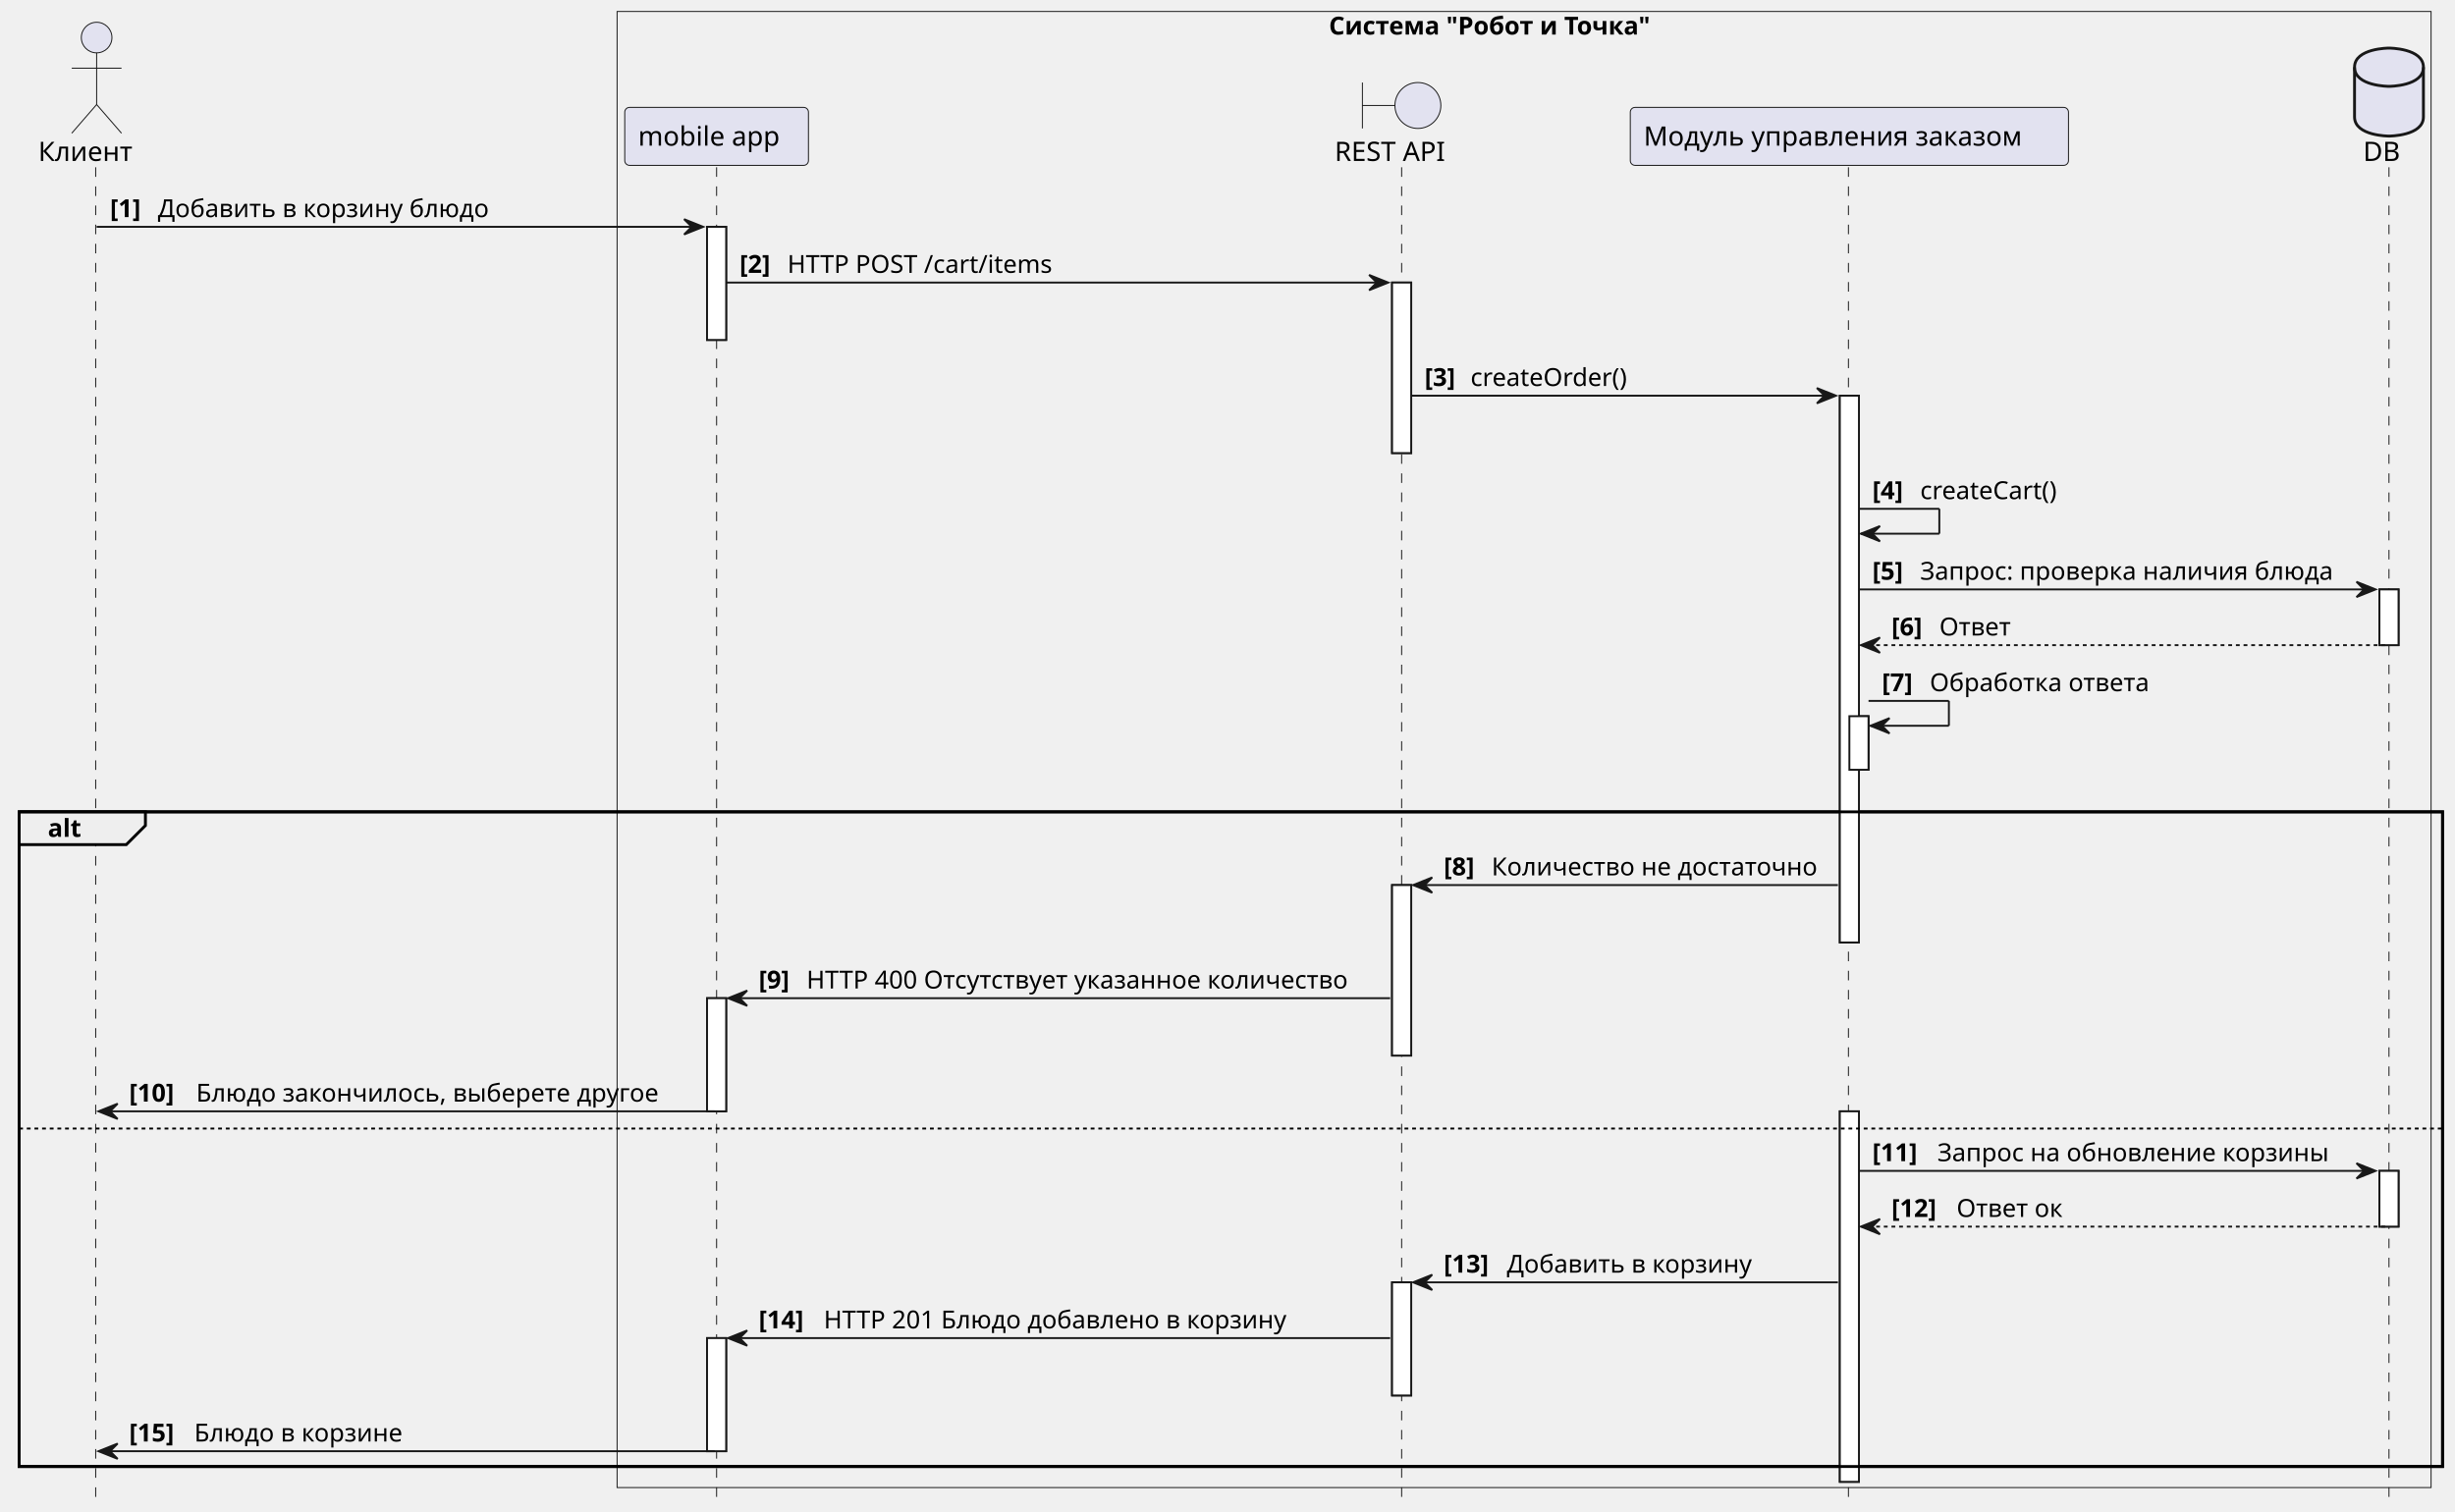
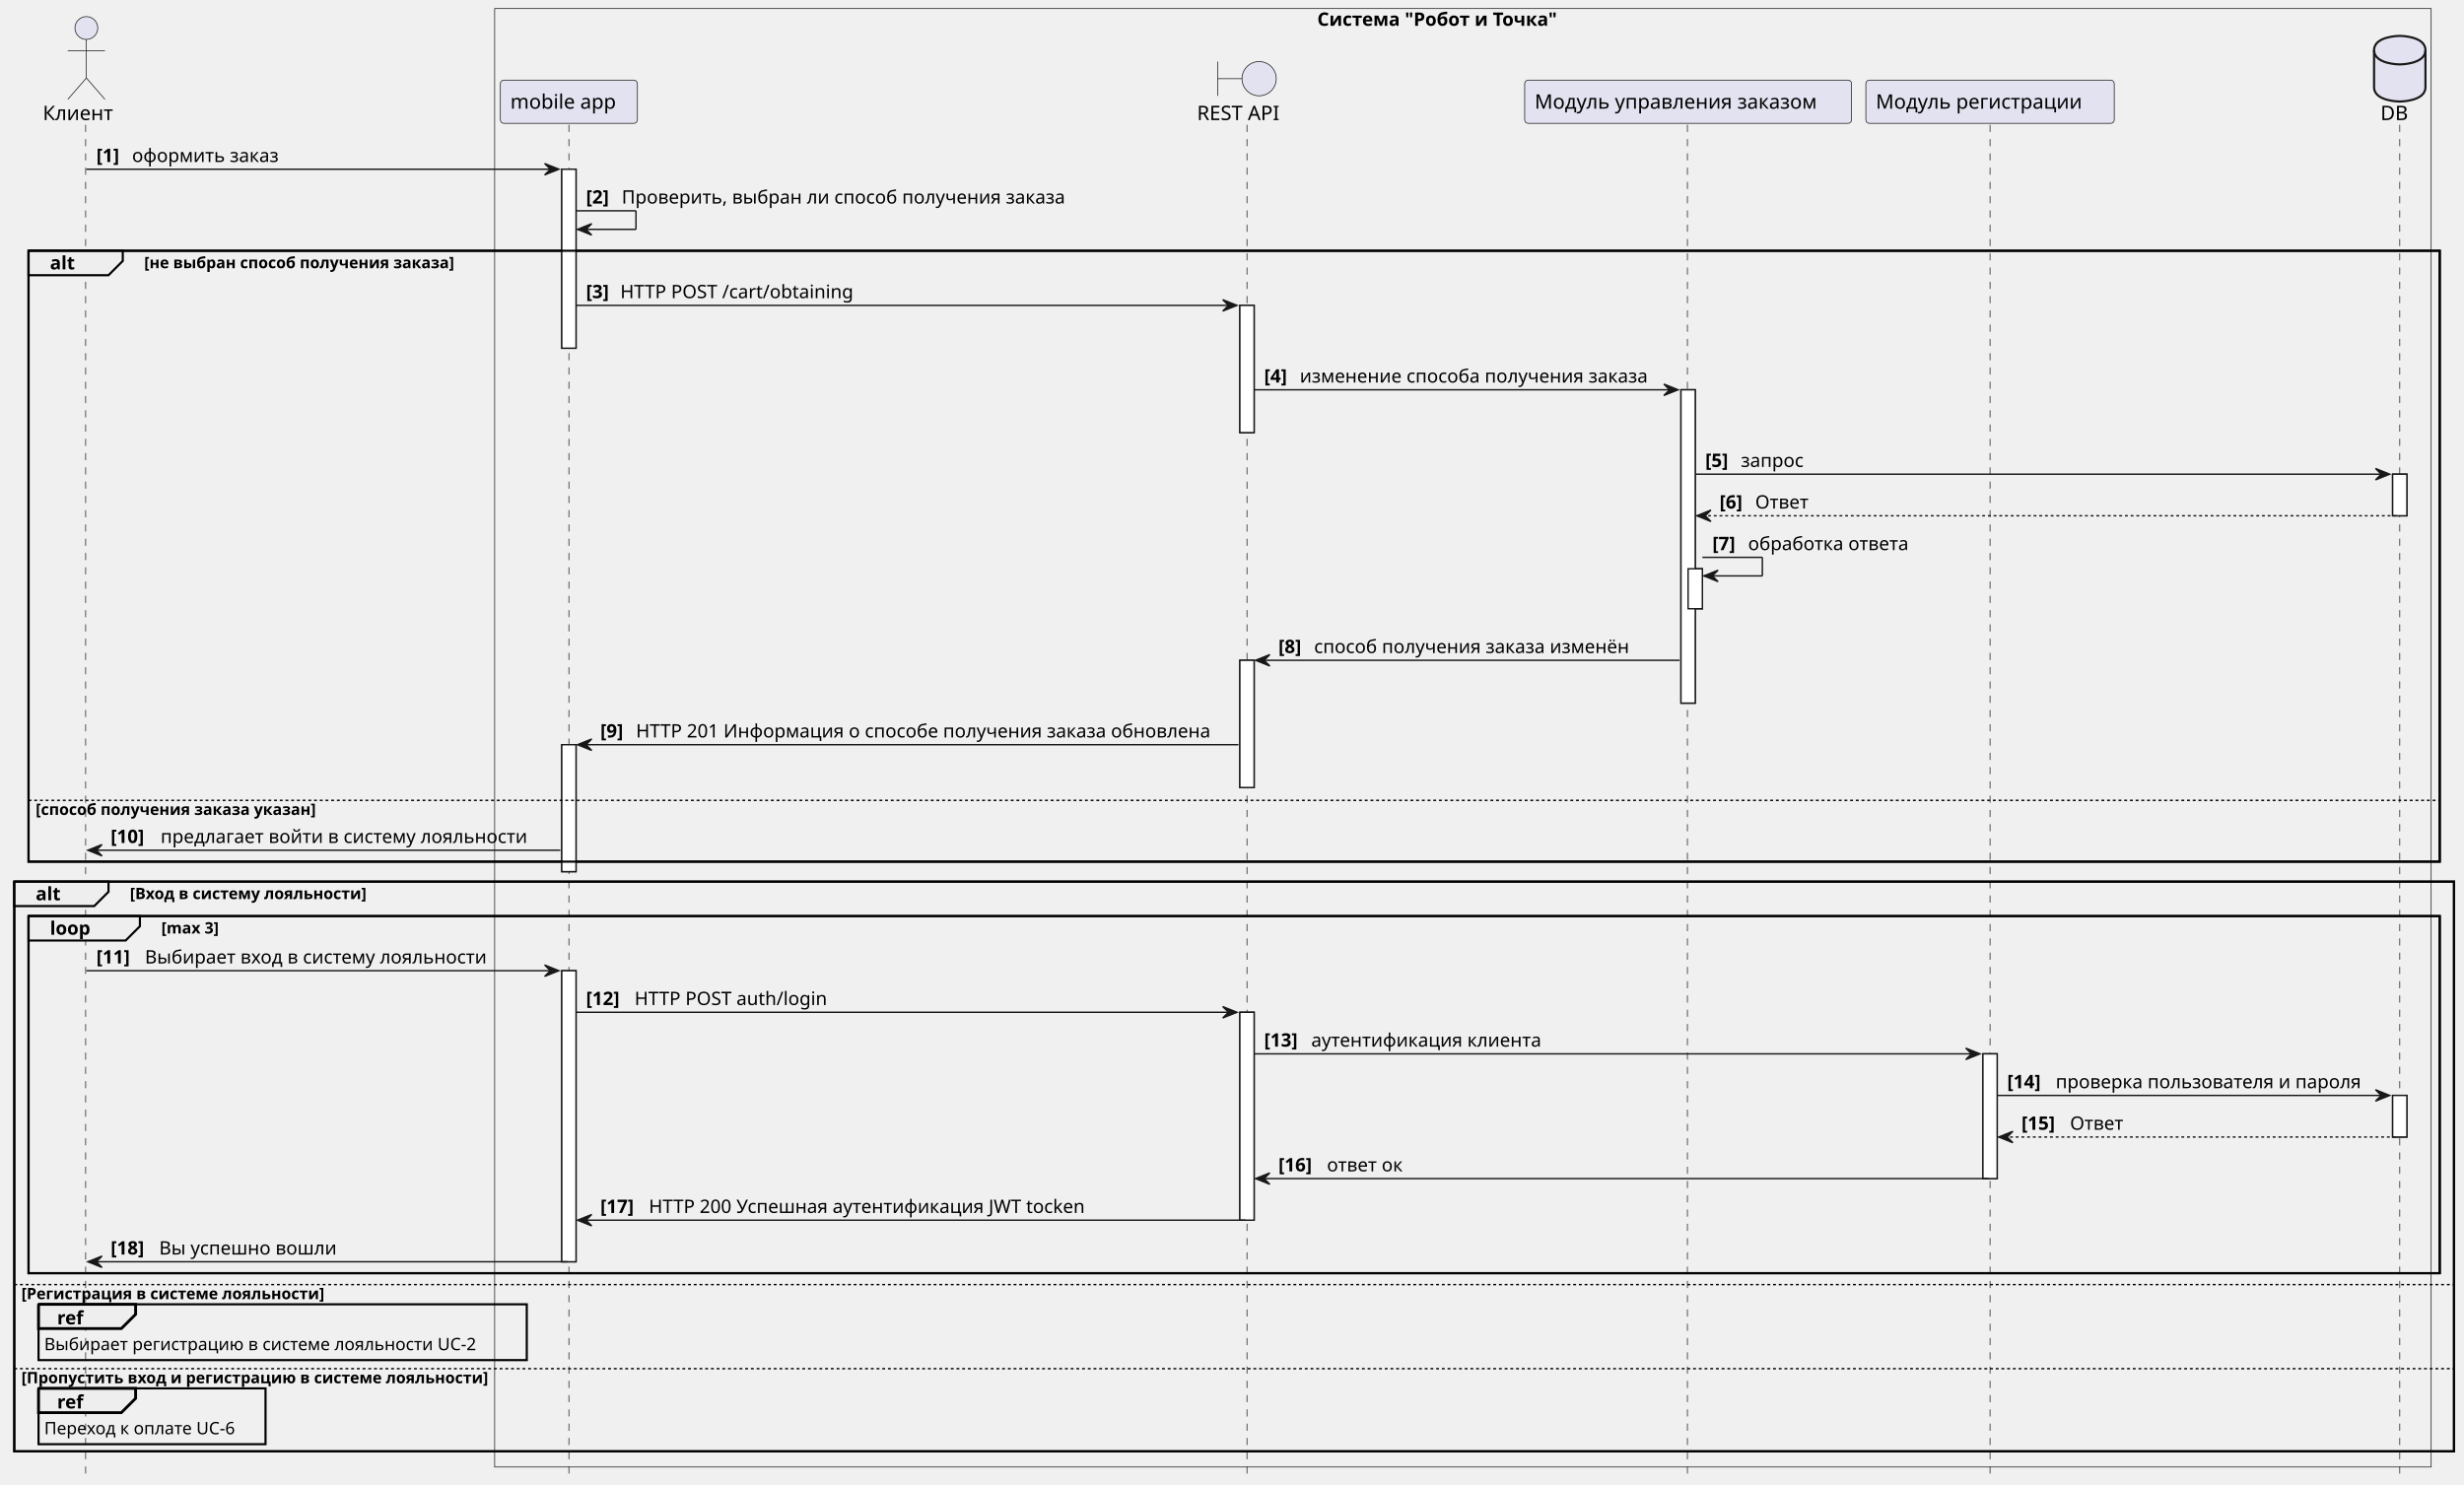
- <svg xmlns="http://www.w3.org/2000/svg" contentStyleType="text/css" height="790px" preserveAspectRatio="none" style="width:1283px;height:790px;background:#FFFFFF;" version="1.1" viewBox="0 0 1283 790" width="1283px" zoomAndPan="magnify">
+ <svg xmlns="http://www.w3.org/2000/svg" contentStyleType="text/css" height="1040px" preserveAspectRatio="none" style="width:1726px;height:1040px;background:#FFFFFF;" version="1.1" viewBox="0 0 1726 1040" width="1726px" zoomAndPan="magnify">
  <defs />
  <g>
-     <rect fill="none" height="771.555" style="stroke:#181818;stroke-width:0.5;" width="948" x="322.5" y="6" />
-     <text fill="#000000" font-family="sans-serif" font-size="13" font-weight="bold" lengthAdjust="spacing" textLength="199" x="694.5" y="18.067">Система "Робот и Точка"</text>
-     <rect fill="#FFFFFF" height="59.133" style="stroke:#181818;stroke-width:1.0;" width="10" x="369.5" y="118.562" />
-     <rect fill="#FFFFFF" height="59.133" style="stroke:#181818;stroke-width:1.0;" width="10" x="369.5" y="521.758" />
-     <rect fill="#FFFFFF" height="59.133" style="stroke:#181818;stroke-width:1.0;" width="10" x="369.5" y="699.422" />
-     <rect fill="#FFFFFF" height="89.133" style="stroke:#181818;stroke-width:1.0;" width="10" x="727.5" y="147.695" />
-     <rect fill="#FFFFFF" height="89.133" style="stroke:#181818;stroke-width:1.0;" width="10" x="727.5" y="462.625" />
-     <rect fill="#FFFFFF" height="59.133" style="stroke:#181818;stroke-width:1.0;" width="10" x="727.5" y="670.289" />
-     <rect fill="#FFFFFF" height="285.797" style="stroke:#181818;stroke-width:1.0;" width="10" x="961.5" y="206.828" />
-     <rect fill="#FFFFFF" height="28" style="stroke:#181818;stroke-width:1.0;" width="10" x="966.5" y="374.359" />
-     <rect fill="#FFFFFF" height="193.664" style="stroke:#181818;stroke-width:1.0;" width="10" x="961.5" y="580.891" />
-     <rect fill="#FFFFFF" height="29.133" style="stroke:#181818;stroke-width:1.0;" width="10" x="1243.5" y="308.094" />
-     <rect fill="#FFFFFF" height="29.133" style="stroke:#181818;stroke-width:1.0;" width="10" x="1243.5" y="612.023" />
-     <rect fill="none" height="342.195" style="stroke:#000000;stroke-width:1.5;" width="1266.5" x="10" y="424.359" />
-     <line style="stroke:#181818;stroke-width:0.5;stroke-dasharray:5.0,5.0;" x1="50" x2="50" y1="87.43" y2="783.555" />
-     <line style="stroke:#181818;stroke-width:0.5;stroke-dasharray:5.0,5.0;" x1="374.5" x2="374.5" y1="87.43" y2="783.555" />
-     <line style="stroke:#181818;stroke-width:0.5;stroke-dasharray:5.0,5.0;" x1="732.5" x2="732.5" y1="87.43" y2="783.555" />
-     <line style="stroke:#181818;stroke-width:0.5;stroke-dasharray:5.0,5.0;" x1="966" x2="966" y1="87.43" y2="783.555" />
-     <line style="stroke:#181818;stroke-width:0.5;stroke-dasharray:5.0,5.0;" x1="1248.5" x2="1248.5" y1="87.43" y2="783.555" />
-     <text fill="#000000" font-family="sans-serif" font-size="14" lengthAdjust="spacing" textLength="55" x="20" y="84.128">Клиент</text>
-     <ellipse cx="50.5" cy="19.633" fill="#E2E2F0" rx="8" ry="8" style="stroke:#181818;stroke-width:0.5;" />
-     <path d="M50.5,27.633 L50.5,54.633 M37.5,35.633 L63.5,35.633 M50.5,54.633 L37.5,69.633 M50.5,54.633 L63.5,69.633 " fill="none" style="stroke:#181818;stroke-width:0.5;" />
-     <rect fill="#E2E2F0" height="30.297" rx="2.5" ry="2.5" style="stroke:#181818;stroke-width:0.5;" width="96" x="326.5" y="56.133" />
-     <text fill="#000000" font-family="sans-serif" font-size="14" lengthAdjust="spacing" textLength="82" x="333.5" y="76.128">mobile app</text>
-     <text fill="#000000" font-family="sans-serif" font-size="14" lengthAdjust="spacing" textLength="64" x="697.5" y="84.128">REST API</text>
-     <path d="M712,43.133 L712,67.133 M712,55.133 L729,55.133 " fill="none" style="stroke:#181818;stroke-width:0.5;" />
-     <ellipse cx="741" cy="55.133" fill="#E2E2F0" rx="12" ry="12" style="stroke:#181818;stroke-width:0.5;" />
-     <rect fill="#E2E2F0" height="30.297" rx="2.5" ry="2.5" style="stroke:#181818;stroke-width:0.5;" width="229" x="852" y="56.133" />
-     <text fill="#000000" font-family="sans-serif" font-size="14" lengthAdjust="spacing" textLength="215" x="859" y="76.128">Модуль управления заказом</text>
-     <text fill="#000000" font-family="sans-serif" font-size="14" lengthAdjust="spacing" textLength="21" x="1235" y="84.128">DB</text>
-     <path d="M1230.5,35.133 C1230.5,25.133 1248.5,25.133 1248.5,25.133 C1248.5,25.133 1266.5,25.133 1266.5,35.133 L1266.5,61.133 C1266.5,71.133 1248.5,71.133 1248.5,71.133 C1248.5,71.133 1230.5,71.133 1230.5,61.133 L1230.5,35.133 " fill="#E2E2F0" style="stroke:#181818;stroke-width:1.5;" />
-     <path d="M1230.5,35.133 C1230.5,45.133 1248.5,45.133 1248.5,45.133 C1248.5,45.133 1266.5,45.133 1266.5,35.133 " fill="none" style="stroke:#181818;stroke-width:1.5;" />
-     <rect fill="#FFFFFF" height="59.133" style="stroke:#181818;stroke-width:1.0;" width="10" x="369.5" y="118.562" />
-     <rect fill="#FFFFFF" height="59.133" style="stroke:#181818;stroke-width:1.0;" width="10" x="369.5" y="521.758" />
-     <rect fill="#FFFFFF" height="59.133" style="stroke:#181818;stroke-width:1.0;" width="10" x="369.5" y="699.422" />
-     <rect fill="#FFFFFF" height="89.133" style="stroke:#181818;stroke-width:1.0;" width="10" x="727.5" y="147.695" />
-     <rect fill="#FFFFFF" height="89.133" style="stroke:#181818;stroke-width:1.0;" width="10" x="727.5" y="462.625" />
-     <rect fill="#FFFFFF" height="59.133" style="stroke:#181818;stroke-width:1.0;" width="10" x="727.5" y="670.289" />
-     <rect fill="#FFFFFF" height="285.797" style="stroke:#181818;stroke-width:1.0;" width="10" x="961.5" y="206.828" />
-     <rect fill="#FFFFFF" height="28" style="stroke:#181818;stroke-width:1.0;" width="10" x="966.5" y="374.359" />
-     <rect fill="#FFFFFF" height="193.664" style="stroke:#181818;stroke-width:1.0;" width="10" x="961.5" y="580.891" />
-     <rect fill="#FFFFFF" height="29.133" style="stroke:#181818;stroke-width:1.0;" width="10" x="1243.5" y="308.094" />
-     <rect fill="#FFFFFF" height="29.133" style="stroke:#181818;stroke-width:1.0;" width="10" x="1243.5" y="612.023" />
-     <polygon fill="#181818" points="357.5,114.562,367.5,118.562,357.5,122.562,361.5,118.562" style="stroke:#181818;stroke-width:1.0;" />
-     <line style="stroke:#181818;stroke-width:1.0;" x1="50.5" x2="363.5" y1="118.562" y2="118.562" />
-     <text fill="#000000" font-family="sans-serif" font-size="13" font-weight="bold" lengthAdjust="spacing" textLength="21" x="57.5" y="113.497">[1]</text>
-     <text fill="#000000" font-family="sans-serif" font-size="13" lengthAdjust="spacing" textLength="184" x="82.5" y="113.497">Добавить в корзину блюдо</text>
-     <polygon fill="#181818" points="715.5,143.695,725.5,147.695,715.5,151.695,719.5,147.695" style="stroke:#181818;stroke-width:1.0;" />
-     <line style="stroke:#181818;stroke-width:1.0;" x1="379.5" x2="721.5" y1="147.695" y2="147.695" />
-     <text fill="#000000" font-family="sans-serif" font-size="13" font-weight="bold" lengthAdjust="spacing" textLength="21" x="386.5" y="142.629">[2]</text>
-     <text fill="#000000" font-family="sans-serif" font-size="13" lengthAdjust="spacing" textLength="144" x="411.5" y="142.629">HTTP POST /cart/items</text>
-     <polygon fill="#181818" points="949.5,202.828,959.5,206.828,949.5,210.828,953.5,206.828" style="stroke:#181818;stroke-width:1.0;" />
-     <line style="stroke:#181818;stroke-width:1.0;" x1="737.5" x2="955.5" y1="206.828" y2="206.828" />
-     <text fill="#000000" font-family="sans-serif" font-size="13" font-weight="bold" lengthAdjust="spacing" textLength="20" x="744.5" y="201.762">[3]</text>
-     <text fill="#000000" font-family="sans-serif" font-size="13" lengthAdjust="spacing" textLength="87" x="768.5" y="201.762">createOrder()</text>
-     <line style="stroke:#181818;stroke-width:1.0;" x1="971.5" x2="1013.5" y1="265.961" y2="265.961" />
-     <line style="stroke:#181818;stroke-width:1.0;" x1="1013.5" x2="1013.5" y1="265.961" y2="278.961" />
-     <line style="stroke:#181818;stroke-width:1.0;" x1="972.5" x2="1013.5" y1="278.961" y2="278.961" />
-     <polygon fill="#181818" points="982.5,274.961,972.5,278.961,982.5,282.961,978.5,278.961" style="stroke:#181818;stroke-width:1.0;" />
-     <text fill="#000000" font-family="sans-serif" font-size="13" font-weight="bold" lengthAdjust="spacing" textLength="21" x="978.5" y="260.895">[4]</text>
-     <text fill="#000000" font-family="sans-serif" font-size="13" lengthAdjust="spacing" textLength="78" x="1003.5" y="260.895">createCart()</text>
-     <polygon fill="#181818" points="1231.5,304.094,1241.5,308.094,1231.5,312.094,1235.5,308.094" style="stroke:#181818;stroke-width:1.0;" />
-     <line style="stroke:#181818;stroke-width:1.0;" x1="971.5" x2="1237.5" y1="308.094" y2="308.094" />
-     <text fill="#000000" font-family="sans-serif" font-size="13" font-weight="bold" lengthAdjust="spacing" textLength="21" x="978.5" y="303.028">[5]</text>
-     <text fill="#000000" font-family="sans-serif" font-size="13" lengthAdjust="spacing" textLength="228" x="1003.5" y="303.028">Запрос: проверка наличия блюда</text>
-     <polygon fill="#181818" points="982.5,333.227,972.5,337.227,982.5,341.227,978.5,337.227" style="stroke:#181818;stroke-width:1.0;" />
-     <line style="stroke:#181818;stroke-width:1.0;stroke-dasharray:2.0,2.0;" x1="976.5" x2="1247.5" y1="337.227" y2="337.227" />
-     <text fill="#000000" font-family="sans-serif" font-size="13" font-weight="bold" lengthAdjust="spacing" textLength="21" x="988.5" y="332.161">[6]</text>
-     <text fill="#000000" font-family="sans-serif" font-size="13" lengthAdjust="spacing" textLength="39" x="1013.5" y="332.161">Ответ</text>
-     <line style="stroke:#181818;stroke-width:1.0;" x1="976.5" x2="1018.5" y1="366.359" y2="366.359" />
-     <line style="stroke:#181818;stroke-width:1.0;" x1="1018.5" x2="1018.5" y1="366.359" y2="379.359" />
-     <line style="stroke:#181818;stroke-width:1.0;" x1="977.5" x2="1018.5" y1="379.359" y2="379.359" />
-     <polygon fill="#181818" points="987.5,375.359,977.5,379.359,987.5,383.359,983.5,379.359" style="stroke:#181818;stroke-width:1.0;" />
-     <text fill="#000000" font-family="sans-serif" font-size="13" font-weight="bold" lengthAdjust="spacing" textLength="21" x="983.5" y="361.293">[7]</text>
-     <text fill="#000000" font-family="sans-serif" font-size="13" lengthAdjust="spacing" textLength="122" x="1008.5" y="361.293">Обработка ответа</text>
-     <path d="M10,424.359 L76,424.359 L76,431.492 L66,441.492 L10,441.492 L10,424.359 " fill="#EEEEEE" style="stroke:#000000;stroke-width:1.5;" />
-     <rect fill="none" height="342.195" style="stroke:#000000;stroke-width:1.5;" width="1266.5" x="10" y="424.359" />
-     <text fill="#000000" font-family="sans-serif" font-size="13" font-weight="bold" lengthAdjust="spacing" textLength="21" x="25" y="437.426">alt</text>
-     <polygon fill="#181818" points="748.5,458.625,738.5,462.625,748.5,466.625,744.5,462.625" style="stroke:#181818;stroke-width:1.0;" />
-     <line style="stroke:#181818;stroke-width:1.0;" x1="742.5" x2="960.5" y1="462.625" y2="462.625" />
-     <text fill="#000000" font-family="sans-serif" font-size="13" font-weight="bold" lengthAdjust="spacing" textLength="21" x="754.5" y="457.559">[8]</text>
-     <text fill="#000000" font-family="sans-serif" font-size="13" lengthAdjust="spacing" textLength="180" x="779.5" y="457.559">Количество не достаточно</text>
-     <polygon fill="#181818" points="390.5,517.758,380.5,521.758,390.5,525.758,386.5,521.758" style="stroke:#181818;stroke-width:1.0;" />
-     <line style="stroke:#181818;stroke-width:1.0;" x1="384.5" x2="726.5" y1="521.758" y2="521.758" />
-     <text fill="#000000" font-family="sans-serif" font-size="13" font-weight="bold" lengthAdjust="spacing" textLength="21" x="396.5" y="516.692">[9]</text>
-     <text fill="#000000" font-family="sans-serif" font-size="13" lengthAdjust="spacing" textLength="304" x="421.5" y="516.692">HTTP 400 Отсутствует указанное количество</text>
-     <polygon fill="#181818" points="61.5,576.891,51.5,580.891,61.5,584.891,57.5,580.891" style="stroke:#181818;stroke-width:1.0;" />
-     <line style="stroke:#181818;stroke-width:1.0;" x1="55.5" x2="373.5" y1="580.891" y2="580.891" />
-     <text fill="#000000" font-family="sans-serif" font-size="13" font-weight="bold" lengthAdjust="spacing" textLength="31" x="67.5" y="575.825">[10]</text>
-     <text fill="#000000" font-family="sans-serif" font-size="13" lengthAdjust="spacing" textLength="260" x="102.5" y="575.825">Блюдо закончилось, выберете другое</text>
-     <line style="stroke:#000000;stroke-width:1.0;stroke-dasharray:2.0,2.0;" x1="10" x2="1276.5" y1="589.891" y2="589.891" />
-     <polygon fill="#181818" points="1231.5,608.023,1241.5,612.023,1231.5,616.023,1235.5,612.023" style="stroke:#181818;stroke-width:1.0;" />
-     <line style="stroke:#181818;stroke-width:1.0;" x1="971.5" x2="1237.5" y1="612.023" y2="612.023" />
-     <text fill="#000000" font-family="sans-serif" font-size="13" font-weight="bold" lengthAdjust="spacing" textLength="30" x="978.5" y="606.957">[11]</text>
-     <text fill="#000000" font-family="sans-serif" font-size="13" lengthAdjust="spacing" textLength="212" x="1012.5" y="606.957">Запрос на обновление корзины</text>
-     <polygon fill="#181818" points="982.5,637.156,972.5,641.156,982.5,645.156,978.5,641.156" style="stroke:#181818;stroke-width:1.0;" />
-     <line style="stroke:#181818;stroke-width:1.0;stroke-dasharray:2.0,2.0;" x1="976.5" x2="1247.5" y1="641.156" y2="641.156" />
-     <text fill="#000000" font-family="sans-serif" font-size="13" font-weight="bold" lengthAdjust="spacing" textLength="30" x="988.5" y="636.09">[12]</text>
-     <text fill="#000000" font-family="sans-serif" font-size="13" lengthAdjust="spacing" textLength="59" x="1022.5" y="636.09">Ответ ок</text>
-     <polygon fill="#181818" points="748.5,666.289,738.5,670.289,748.5,674.289,744.5,670.289" style="stroke:#181818;stroke-width:1.0;" />
-     <line style="stroke:#181818;stroke-width:1.0;" x1="742.5" x2="960.5" y1="670.289" y2="670.289" />
-     <text fill="#000000" font-family="sans-serif" font-size="13" font-weight="bold" lengthAdjust="spacing" textLength="29" x="754.5" y="665.223">[13]</text>
-     <text fill="#000000" font-family="sans-serif" font-size="13" lengthAdjust="spacing" textLength="134" x="787.5" y="665.223">Добавить в корзину</text>
-     <polygon fill="#181818" points="390.5,695.422,380.5,699.422,390.5,703.422,386.5,699.422" style="stroke:#181818;stroke-width:1.0;" />
-     <line style="stroke:#181818;stroke-width:1.0;" x1="384.5" x2="726.5" y1="699.422" y2="699.422" />
-     <text fill="#000000" font-family="sans-serif" font-size="13" font-weight="bold" lengthAdjust="spacing" textLength="30" x="396.5" y="694.356">[14]</text>
-     <text fill="#000000" font-family="sans-serif" font-size="13" lengthAdjust="spacing" textLength="259" x="430.5" y="694.356">HTTP 201 Блюдо добавлено в корзину</text>
-     <polygon fill="#181818" points="61.5,754.555,51.5,758.555,61.5,762.555,57.5,758.555" style="stroke:#181818;stroke-width:1.0;" />
-     <line style="stroke:#181818;stroke-width:1.0;" x1="55.5" x2="373.5" y1="758.555" y2="758.555" />
-     <text fill="#000000" font-family="sans-serif" font-size="13" font-weight="bold" lengthAdjust="spacing" textLength="30" x="67.5" y="753.489">[15]</text>
-     <text fill="#000000" font-family="sans-serif" font-size="13" lengthAdjust="spacing" textLength="116" x="101.5" y="753.489">Блюдо в корзине</text>
+     <rect fill="none" height="1021.836" style="stroke:#181818;stroke-width:0.5;" width="1356.5" x="346.5" y="6" />
+     <text fill="#000000" font-family="sans-serif" font-size="13" font-weight="bold" lengthAdjust="spacing" textLength="199" x="922.75" y="18.067">Система "Робот и Точка"</text>
+     <rect fill="#FFFFFF" height="125.398" style="stroke:#181818;stroke-width:1.0;" width="10" x="393.5" y="118.562" />
+     <rect fill="#FFFFFF" height="88.938" style="stroke:#181818;stroke-width:1.0;" width="10" x="393.5" y="521.758" />
+     <rect fill="#FFFFFF" height="203.93" style="stroke:#181818;stroke-width:1.0;" width="10" x="393.5" y="680.094" />
+     <rect fill="#FFFFFF" height="89.133" style="stroke:#181818;stroke-width:1.0;" width="10" x="868.5" y="213.961" />
+     <rect fill="#FFFFFF" height="89.133" style="stroke:#181818;stroke-width:1.0;" width="10" x="868.5" y="462.625" />
+     <rect fill="#FFFFFF" height="145.664" style="stroke:#181818;stroke-width:1.0;" width="10" x="868.5" y="709.227" />
+     <rect fill="#FFFFFF" height="219.531" style="stroke:#181818;stroke-width:1.0;" width="10" x="1177.5" y="273.094" />
+     <rect fill="#FFFFFF" height="28" style="stroke:#181818;stroke-width:1.0;" width="10" x="1182.5" y="398.492" />
+     <rect fill="#FFFFFF" height="87.398" style="stroke:#181818;stroke-width:1.0;" width="10" x="1389" y="738.359" />
+     <rect fill="#FFFFFF" height="29.133" style="stroke:#181818;stroke-width:1.0;" width="10" x="1676" y="332.227" />
+     <rect fill="#FFFFFF" height="29.133" style="stroke:#181818;stroke-width:1.0;" width="10" x="1676" y="767.492" />
+     <rect fill="none" height="428" style="stroke:#000000;stroke-width:1.5;" width="1689" x="20" y="175.695" />
+     <rect fill="none" height="399.141" style="stroke:#000000;stroke-width:1.5;" width="1709" x="10" y="617.695" />
+     <rect fill="none" height="250.195" style="stroke:#000000;stroke-width:1.5;" width="1689" x="20" y="641.828" />
+     <line style="stroke:#181818;stroke-width:0.5;stroke-dasharray:5.0,5.0;" x1="60" x2="60" y1="87.43" y2="1033.836" />
+     <line style="stroke:#181818;stroke-width:0.5;stroke-dasharray:5.0,5.0;" x1="398.5" x2="398.5" y1="87.43" y2="1033.836" />
+     <line style="stroke:#181818;stroke-width:0.5;stroke-dasharray:5.0,5.0;" x1="873.5" x2="873.5" y1="87.43" y2="1033.836" />
+     <line style="stroke:#181818;stroke-width:0.5;stroke-dasharray:5.0,5.0;" x1="1182" x2="1182" y1="87.43" y2="1033.836" />
+     <line style="stroke:#181818;stroke-width:0.5;stroke-dasharray:5.0,5.0;" x1="1394" x2="1394" y1="87.43" y2="1033.836" />
+     <line style="stroke:#181818;stroke-width:0.5;stroke-dasharray:5.0,5.0;" x1="1681" x2="1681" y1="87.43" y2="1033.836" />
+     <text fill="#000000" font-family="sans-serif" font-size="14" lengthAdjust="spacing" textLength="55" x="30" y="84.128">Клиент</text>
+     <ellipse cx="60.5" cy="19.633" fill="#E2E2F0" rx="8" ry="8" style="stroke:#181818;stroke-width:0.5;" />
+     <path d="M60.5,27.633 L60.5,54.633 M47.5,35.633 L73.5,35.633 M60.5,54.633 L47.5,69.633 M60.5,54.633 L73.5,69.633 " fill="none" style="stroke:#181818;stroke-width:0.5;" />
+     <rect fill="#E2E2F0" height="30.297" rx="2.5" ry="2.5" style="stroke:#181818;stroke-width:0.5;" width="96" x="350.5" y="56.133" />
+     <text fill="#000000" font-family="sans-serif" font-size="14" lengthAdjust="spacing" textLength="82" x="357.5" y="76.128">mobile app</text>
+     <text fill="#000000" font-family="sans-serif" font-size="14" lengthAdjust="spacing" textLength="64" x="838.5" y="84.128">REST API</text>
+     <path d="M853,43.133 L853,67.133 M853,55.133 L870,55.133 " fill="none" style="stroke:#181818;stroke-width:0.5;" />
+     <ellipse cx="882" cy="55.133" fill="#E2E2F0" rx="12" ry="12" style="stroke:#181818;stroke-width:0.5;" />
+     <rect fill="#E2E2F0" height="30.297" rx="2.5" ry="2.5" style="stroke:#181818;stroke-width:0.5;" width="229" x="1068" y="56.133" />
+     <text fill="#000000" font-family="sans-serif" font-size="14" lengthAdjust="spacing" textLength="215" x="1075" y="76.128">Модуль управления заказом</text>
+     <rect fill="#E2E2F0" height="30.297" rx="2.5" ry="2.5" style="stroke:#181818;stroke-width:0.5;" width="174" x="1307" y="56.133" />
+     <text fill="#000000" font-family="sans-serif" font-size="14" lengthAdjust="spacing" textLength="160" x="1314" y="76.128">Модуль регистрации</text>
+     <text fill="#000000" font-family="sans-serif" font-size="14" lengthAdjust="spacing" textLength="21" x="1667.5" y="84.128">DB</text>
+     <path d="M1663,35.133 C1663,25.133 1681,25.133 1681,25.133 C1681,25.133 1699,25.133 1699,35.133 L1699,61.133 C1699,71.133 1681,71.133 1681,71.133 C1681,71.133 1663,71.133 1663,61.133 L1663,35.133 " fill="#E2E2F0" style="stroke:#181818;stroke-width:1.5;" />
+     <path d="M1663,35.133 C1663,45.133 1681,45.133 1681,45.133 C1681,45.133 1699,45.133 1699,35.133 " fill="none" style="stroke:#181818;stroke-width:1.5;" />
+     <rect fill="#FFFFFF" height="125.398" style="stroke:#181818;stroke-width:1.0;" width="10" x="393.5" y="118.562" />
+     <rect fill="#FFFFFF" height="88.938" style="stroke:#181818;stroke-width:1.0;" width="10" x="393.5" y="521.758" />
+     <rect fill="#FFFFFF" height="203.93" style="stroke:#181818;stroke-width:1.0;" width="10" x="393.5" y="680.094" />
+     <rect fill="#FFFFFF" height="89.133" style="stroke:#181818;stroke-width:1.0;" width="10" x="868.5" y="213.961" />
+     <rect fill="#FFFFFF" height="89.133" style="stroke:#181818;stroke-width:1.0;" width="10" x="868.5" y="462.625" />
+     <rect fill="#FFFFFF" height="145.664" style="stroke:#181818;stroke-width:1.0;" width="10" x="868.5" y="709.227" />
+     <rect fill="#FFFFFF" height="219.531" style="stroke:#181818;stroke-width:1.0;" width="10" x="1177.5" y="273.094" />
+     <rect fill="#FFFFFF" height="28" style="stroke:#181818;stroke-width:1.0;" width="10" x="1182.5" y="398.492" />
+     <rect fill="#FFFFFF" height="87.398" style="stroke:#181818;stroke-width:1.0;" width="10" x="1389" y="738.359" />
+     <rect fill="#FFFFFF" height="29.133" style="stroke:#181818;stroke-width:1.0;" width="10" x="1676" y="332.227" />
+     <rect fill="#FFFFFF" height="29.133" style="stroke:#181818;stroke-width:1.0;" width="10" x="1676" y="767.492" />
+     <polygon fill="#181818" points="381.5,114.562,391.5,118.562,381.5,122.562,385.5,118.562" style="stroke:#181818;stroke-width:1.0;" />
+     <line style="stroke:#181818;stroke-width:1.0;" x1="60.5" x2="387.5" y1="118.562" y2="118.562" />
+     <text fill="#000000" font-family="sans-serif" font-size="13" font-weight="bold" lengthAdjust="spacing" textLength="21" x="67.5" y="113.497">[1]</text>
+     <text fill="#000000" font-family="sans-serif" font-size="13" lengthAdjust="spacing" textLength="108" x="92.5" y="113.497">оформить заказ</text>
+     <line style="stroke:#181818;stroke-width:1.0;" x1="403.5" x2="445.5" y1="147.695" y2="147.695" />
+     <line style="stroke:#181818;stroke-width:1.0;" x1="445.5" x2="445.5" y1="147.695" y2="160.695" />
+     <line style="stroke:#181818;stroke-width:1.0;" x1="404.5" x2="445.5" y1="160.695" y2="160.695" />
+     <polygon fill="#181818" points="414.5,156.695,404.5,160.695,414.5,164.695,410.5,160.695" style="stroke:#181818;stroke-width:1.0;" />
+     <text fill="#000000" font-family="sans-serif" font-size="13" font-weight="bold" lengthAdjust="spacing" textLength="21" x="410.5" y="142.629">[2]</text>
+     <text fill="#000000" font-family="sans-serif" font-size="13" lengthAdjust="spacing" textLength="323" x="435.5" y="142.629">Проверить, выбран ли способ получения заказа</text>
+     <path d="M20,175.695 L86,175.695 L86,182.828 L76,192.828 L20,192.828 L20,175.695 " fill="#EEEEEE" style="stroke:#000000;stroke-width:1.5;" />
+     <rect fill="none" height="428" style="stroke:#000000;stroke-width:1.5;" width="1689" x="20" y="175.695" />
+     <text fill="#000000" font-family="sans-serif" font-size="13" font-weight="bold" lengthAdjust="spacing" textLength="21" x="35" y="188.762">alt</text>
+     <text fill="#000000" font-family="sans-serif" font-size="11" font-weight="bold" lengthAdjust="spacing" textLength="258" x="101" y="187.906">[не выбран способ получения заказа]</text>
+     <polygon fill="#181818" points="856.5,209.961,866.5,213.961,856.5,217.961,860.5,213.961" style="stroke:#181818;stroke-width:1.0;" />
+     <line style="stroke:#181818;stroke-width:1.0;" x1="403.5" x2="862.5" y1="213.961" y2="213.961" />
+     <text fill="#000000" font-family="sans-serif" font-size="13" font-weight="bold" lengthAdjust="spacing" textLength="20" x="410.5" y="208.895">[3]</text>
+     <text fill="#000000" font-family="sans-serif" font-size="13" lengthAdjust="spacing" textLength="167" x="434.5" y="208.895">HTTP POST /cart/obtaining</text>
+     <polygon fill="#181818" points="1165.5,269.094,1175.5,273.094,1165.5,277.094,1169.5,273.094" style="stroke:#181818;stroke-width:1.0;" />
+     <line style="stroke:#181818;stroke-width:1.0;" x1="878.5" x2="1171.5" y1="273.094" y2="273.094" />
+     <text fill="#000000" font-family="sans-serif" font-size="13" font-weight="bold" lengthAdjust="spacing" textLength="21" x="885.5" y="268.028">[4]</text>
+     <text fill="#000000" font-family="sans-serif" font-size="13" lengthAdjust="spacing" textLength="255" x="910.5" y="268.028">изменение способа получения заказа</text>
+     <polygon fill="#181818" points="1664,328.227,1674,332.227,1664,336.227,1668,332.227" style="stroke:#181818;stroke-width:1.0;" />
+     <line style="stroke:#181818;stroke-width:1.0;" x1="1187.5" x2="1670" y1="332.227" y2="332.227" />
+     <text fill="#000000" font-family="sans-serif" font-size="13" font-weight="bold" lengthAdjust="spacing" textLength="21" x="1194.5" y="327.161">[5]</text>
+     <text fill="#000000" font-family="sans-serif" font-size="13" lengthAdjust="spacing" textLength="46" x="1219.5" y="327.161">запрос</text>
+     <polygon fill="#181818" points="1198.5,357.359,1188.5,361.359,1198.5,365.359,1194.5,361.359" style="stroke:#181818;stroke-width:1.0;" />
+     <line style="stroke:#181818;stroke-width:1.0;stroke-dasharray:2.0,2.0;" x1="1192.5" x2="1680" y1="361.359" y2="361.359" />
+     <text fill="#000000" font-family="sans-serif" font-size="13" font-weight="bold" lengthAdjust="spacing" textLength="21" x="1204.5" y="356.293">[6]</text>
+     <text fill="#000000" font-family="sans-serif" font-size="13" lengthAdjust="spacing" textLength="39" x="1229.5" y="356.293">Ответ</text>
+     <line style="stroke:#181818;stroke-width:1.0;" x1="1192.5" x2="1234.5" y1="390.492" y2="390.492" />
+     <line style="stroke:#181818;stroke-width:1.0;" x1="1234.5" x2="1234.5" y1="390.492" y2="403.492" />
+     <line style="stroke:#181818;stroke-width:1.0;" x1="1193.5" x2="1234.5" y1="403.492" y2="403.492" />
+     <polygon fill="#181818" points="1203.5,399.492,1193.5,403.492,1203.5,407.492,1199.5,403.492" style="stroke:#181818;stroke-width:1.0;" />
+     <text fill="#000000" font-family="sans-serif" font-size="13" font-weight="bold" lengthAdjust="spacing" textLength="21" x="1199.5" y="385.426">[7]</text>
+     <text fill="#000000" font-family="sans-serif" font-size="13" lengthAdjust="spacing" textLength="120" x="1224.5" y="385.426">обработка ответа</text>
+     <polygon fill="#181818" points="889.5,458.625,879.5,462.625,889.5,466.625,885.5,462.625" style="stroke:#181818;stroke-width:1.0;" />
+     <line style="stroke:#181818;stroke-width:1.0;" x1="883.5" x2="1176.5" y1="462.625" y2="462.625" />
+     <text fill="#000000" font-family="sans-serif" font-size="13" font-weight="bold" lengthAdjust="spacing" textLength="21" x="895.5" y="457.559">[8]</text>
+     <text fill="#000000" font-family="sans-serif" font-size="13" lengthAdjust="spacing" textLength="231" x="920.5" y="457.559">способ получения заказа изменён</text>
+     <polygon fill="#181818" points="414.5,517.758,404.5,521.758,414.5,525.758,410.5,521.758" style="stroke:#181818;stroke-width:1.0;" />
+     <line style="stroke:#181818;stroke-width:1.0;" x1="408.5" x2="867.5" y1="521.758" y2="521.758" />
+     <text fill="#000000" font-family="sans-serif" font-size="13" font-weight="bold" lengthAdjust="spacing" textLength="21" x="420.5" y="516.692">[9]</text>
+     <text fill="#000000" font-family="sans-serif" font-size="13" lengthAdjust="spacing" textLength="421" x="445.5" y="516.692">HTTP 201 Информация о способе получения заказа обновлена</text>
+     <line style="stroke:#000000;stroke-width:1.0;stroke-dasharray:2.0,2.0;" x1="20" x2="1709" y1="560.758" y2="560.758" />
+     <text fill="#000000" font-family="sans-serif" font-size="11" font-weight="bold" lengthAdjust="spacing" textLength="234" x="25" y="570.968">[способ получения заказа указан]</text>
+     <polygon fill="#181818" points="71.5,591.695,61.5,595.695,71.5,599.695,67.5,595.695" style="stroke:#181818;stroke-width:1.0;" />
+     <line style="stroke:#181818;stroke-width:1.0;" x1="65.5" x2="392.5" y1="595.695" y2="595.695" />
+     <text fill="#000000" font-family="sans-serif" font-size="13" font-weight="bold" lengthAdjust="spacing" textLength="31" x="77.5" y="590.629">[10]</text>
+     <text fill="#000000" font-family="sans-serif" font-size="13" lengthAdjust="spacing" textLength="274" x="112.5" y="590.629">предлагает войти в систему лояльности</text>
+     <path d="M10,617.695 L76,617.695 L76,624.828 L66,634.828 L10,634.828 L10,617.695 " fill="#EEEEEE" style="stroke:#000000;stroke-width:1.5;" />
+     <rect fill="none" height="399.141" style="stroke:#000000;stroke-width:1.5;" width="1709" x="10" y="617.695" />
+     <text fill="#000000" font-family="sans-serif" font-size="13" font-weight="bold" lengthAdjust="spacing" textLength="21" x="25" y="630.762">alt</text>
+     <text fill="#000000" font-family="sans-serif" font-size="11" font-weight="bold" lengthAdjust="spacing" textLength="196" x="91" y="629.906">[Вход в систему лояльности]</text>
+     <path d="M20,641.828 L98,641.828 L98,648.961 L88,658.961 L20,658.961 L20,641.828 " fill="#EEEEEE" style="stroke:#000000;stroke-width:1.5;" />
+     <rect fill="none" height="250.195" style="stroke:#000000;stroke-width:1.5;" width="1689" x="20" y="641.828" />
+     <text fill="#000000" font-family="sans-serif" font-size="13" font-weight="bold" lengthAdjust="spacing" textLength="33" x="35" y="654.895">loop</text>
+     <text fill="#000000" font-family="sans-serif" font-size="11" font-weight="bold" lengthAdjust="spacing" textLength="49" x="113" y="654.039">[max 3]</text>
+     <polygon fill="#181818" points="381.5,676.094,391.5,680.094,381.5,684.094,385.5,680.094" style="stroke:#181818;stroke-width:1.0;" />
+     <line style="stroke:#181818;stroke-width:1.0;" x1="60.5" x2="387.5" y1="680.094" y2="680.094" />
+     <text fill="#000000" font-family="sans-serif" font-size="13" font-weight="bold" lengthAdjust="spacing" textLength="30" x="67.5" y="675.028">[11]</text>
+     <text fill="#000000" font-family="sans-serif" font-size="13" lengthAdjust="spacing" textLength="253" x="101.5" y="675.028">Выбирает вход в систему лояльности</text>
+     <polygon fill="#181818" points="856.5,705.227,866.5,709.227,856.5,713.227,860.5,709.227" style="stroke:#181818;stroke-width:1.0;" />
+     <line style="stroke:#181818;stroke-width:1.0;" x1="403.5" x2="862.5" y1="709.227" y2="709.227" />
+     <text fill="#000000" font-family="sans-serif" font-size="13" font-weight="bold" lengthAdjust="spacing" textLength="30" x="410.5" y="704.161">[12]</text>
+     <text fill="#000000" font-family="sans-serif" font-size="13" lengthAdjust="spacing" textLength="138" x="444.5" y="704.161">HTTP POST auth/login</text>
+     <polygon fill="#181818" points="1377,734.359,1387,738.359,1377,742.359,1381,738.359" style="stroke:#181818;stroke-width:1.0;" />
+     <line style="stroke:#181818;stroke-width:1.0;" x1="878.5" x2="1383" y1="738.359" y2="738.359" />
+     <text fill="#000000" font-family="sans-serif" font-size="13" font-weight="bold" lengthAdjust="spacing" textLength="29" x="885.5" y="733.293">[13]</text>
+     <text fill="#000000" font-family="sans-serif" font-size="13" lengthAdjust="spacing" textLength="173" x="918.5" y="733.293">аутентификация клиента</text>
+     <polygon fill="#181818" points="1664,763.492,1674,767.492,1664,771.492,1668,767.492" style="stroke:#181818;stroke-width:1.0;" />
+     <line style="stroke:#181818;stroke-width:1.0;" x1="1399" x2="1670" y1="767.492" y2="767.492" />
+     <text fill="#000000" font-family="sans-serif" font-size="13" font-weight="bold" lengthAdjust="spacing" textLength="30" x="1406" y="762.426">[14]</text>
+     <text fill="#000000" font-family="sans-serif" font-size="13" lengthAdjust="spacing" textLength="224" x="1440" y="762.426">проверка пользователя и пароля</text>
+     <polygon fill="#181818" points="1410,792.625,1400,796.625,1410,800.625,1406,796.625" style="stroke:#181818;stroke-width:1.0;" />
+     <line style="stroke:#181818;stroke-width:1.0;stroke-dasharray:2.0,2.0;" x1="1404" x2="1680" y1="796.625" y2="796.625" />
+     <text fill="#000000" font-family="sans-serif" font-size="13" font-weight="bold" lengthAdjust="spacing" textLength="30" x="1416" y="791.559">[15]</text>
+     <text fill="#000000" font-family="sans-serif" font-size="13" lengthAdjust="spacing" textLength="39" x="1450" y="791.559">Ответ</text>
+     <polygon fill="#181818" points="889.5,821.758,879.5,825.758,889.5,829.758,885.5,825.758" style="stroke:#181818;stroke-width:1.0;" />
+     <line style="stroke:#181818;stroke-width:1.0;" x1="883.5" x2="1393" y1="825.758" y2="825.758" />
+     <text fill="#000000" font-family="sans-serif" font-size="13" font-weight="bold" lengthAdjust="spacing" textLength="30" x="895.5" y="820.692">[16]</text>
+     <text fill="#000000" font-family="sans-serif" font-size="13" lengthAdjust="spacing" textLength="57" x="929.5" y="820.692">ответ ок</text>
+     <polygon fill="#181818" points="414.5,850.891,404.5,854.891,414.5,858.891,410.5,854.891" style="stroke:#181818;stroke-width:1.0;" />
+     <line style="stroke:#181818;stroke-width:1.0;" x1="408.5" x2="872.5" y1="854.891" y2="854.891" />
+     <text fill="#000000" font-family="sans-serif" font-size="13" font-weight="bold" lengthAdjust="spacing" textLength="30" x="420.5" y="849.825">[17]</text>
+     <text fill="#000000" font-family="sans-serif" font-size="13" lengthAdjust="spacing" textLength="323" x="454.5" y="849.825">HTTP 200 Успешная аутентификация JWT tocken</text>
+     <polygon fill="#181818" points="71.5,880.023,61.5,884.023,71.5,888.023,67.5,884.023" style="stroke:#181818;stroke-width:1.0;" />
+     <line style="stroke:#181818;stroke-width:1.0;" x1="65.5" x2="397.5" y1="884.023" y2="884.023" />
+     <text fill="#000000" font-family="sans-serif" font-size="13" font-weight="bold" lengthAdjust="spacing" textLength="30" x="77.5" y="878.957">[18]</text>
+     <text fill="#000000" font-family="sans-serif" font-size="13" lengthAdjust="spacing" textLength="127" x="111.5" y="878.957">Вы успешно вошли</text>
+     <line style="stroke:#000000;stroke-width:1.0;stroke-dasharray:2.0,2.0;" x1="10" x2="1719" y1="900.023" y2="900.023" />
+     <text fill="#000000" font-family="sans-serif" font-size="11" font-weight="bold" lengthAdjust="spacing" textLength="248" x="15" y="910.234">[Регистрация в системе лояльности]</text>
+     <rect fill="none" height="39.102" style="stroke:#000000;stroke-width:1.5;" width="342" x="27" y="913.828" />
+     <path d="M27,913.828 L95,913.828 L95,920.828 L85,930.828 L27,930.828 L27,913.828 " fill="#EEEEEE" style="stroke:#000000;stroke-width:2.0;" />
+     <text fill="#000000" font-family="sans-serif" font-size="13" font-weight="bold" lengthAdjust="spacing" textLength="23" x="40" y="927.895">ref</text>
+     <text fill="#000000" font-family="sans-serif" font-size="12" lengthAdjust="spacing" textLength="334" x="31" y="945.967">Выбирает регистрацию в системе лояльности UC-2</text>
+     <line style="stroke:#000000;stroke-width:1.0;stroke-dasharray:2.0,2.0;" x1="10" x2="1719" y1="958.93" y2="958.93" />
+     <text fill="#000000" font-family="sans-serif" font-size="11" font-weight="bold" lengthAdjust="spacing" textLength="382" x="15" y="969.14">[Пропустить вход и регистрацию в системе лояльности]</text>
+     <rect fill="none" height="39.102" style="stroke:#000000;stroke-width:1.5;" width="159" x="27" y="972.734" />
+     <path d="M27,972.734 L95,972.734 L95,979.734 L85,989.734 L27,989.734 L27,972.734 " fill="#EEEEEE" style="stroke:#000000;stroke-width:2.0;" />
+     <text fill="#000000" font-family="sans-serif" font-size="13" font-weight="bold" lengthAdjust="spacing" textLength="23" x="40" y="986.801">ref</text>
+     <text fill="#000000" font-family="sans-serif" font-size="12" lengthAdjust="spacing" textLength="151" x="31" y="1004.873">Переход к оплате UC-6</text>
  </g>
</svg>
